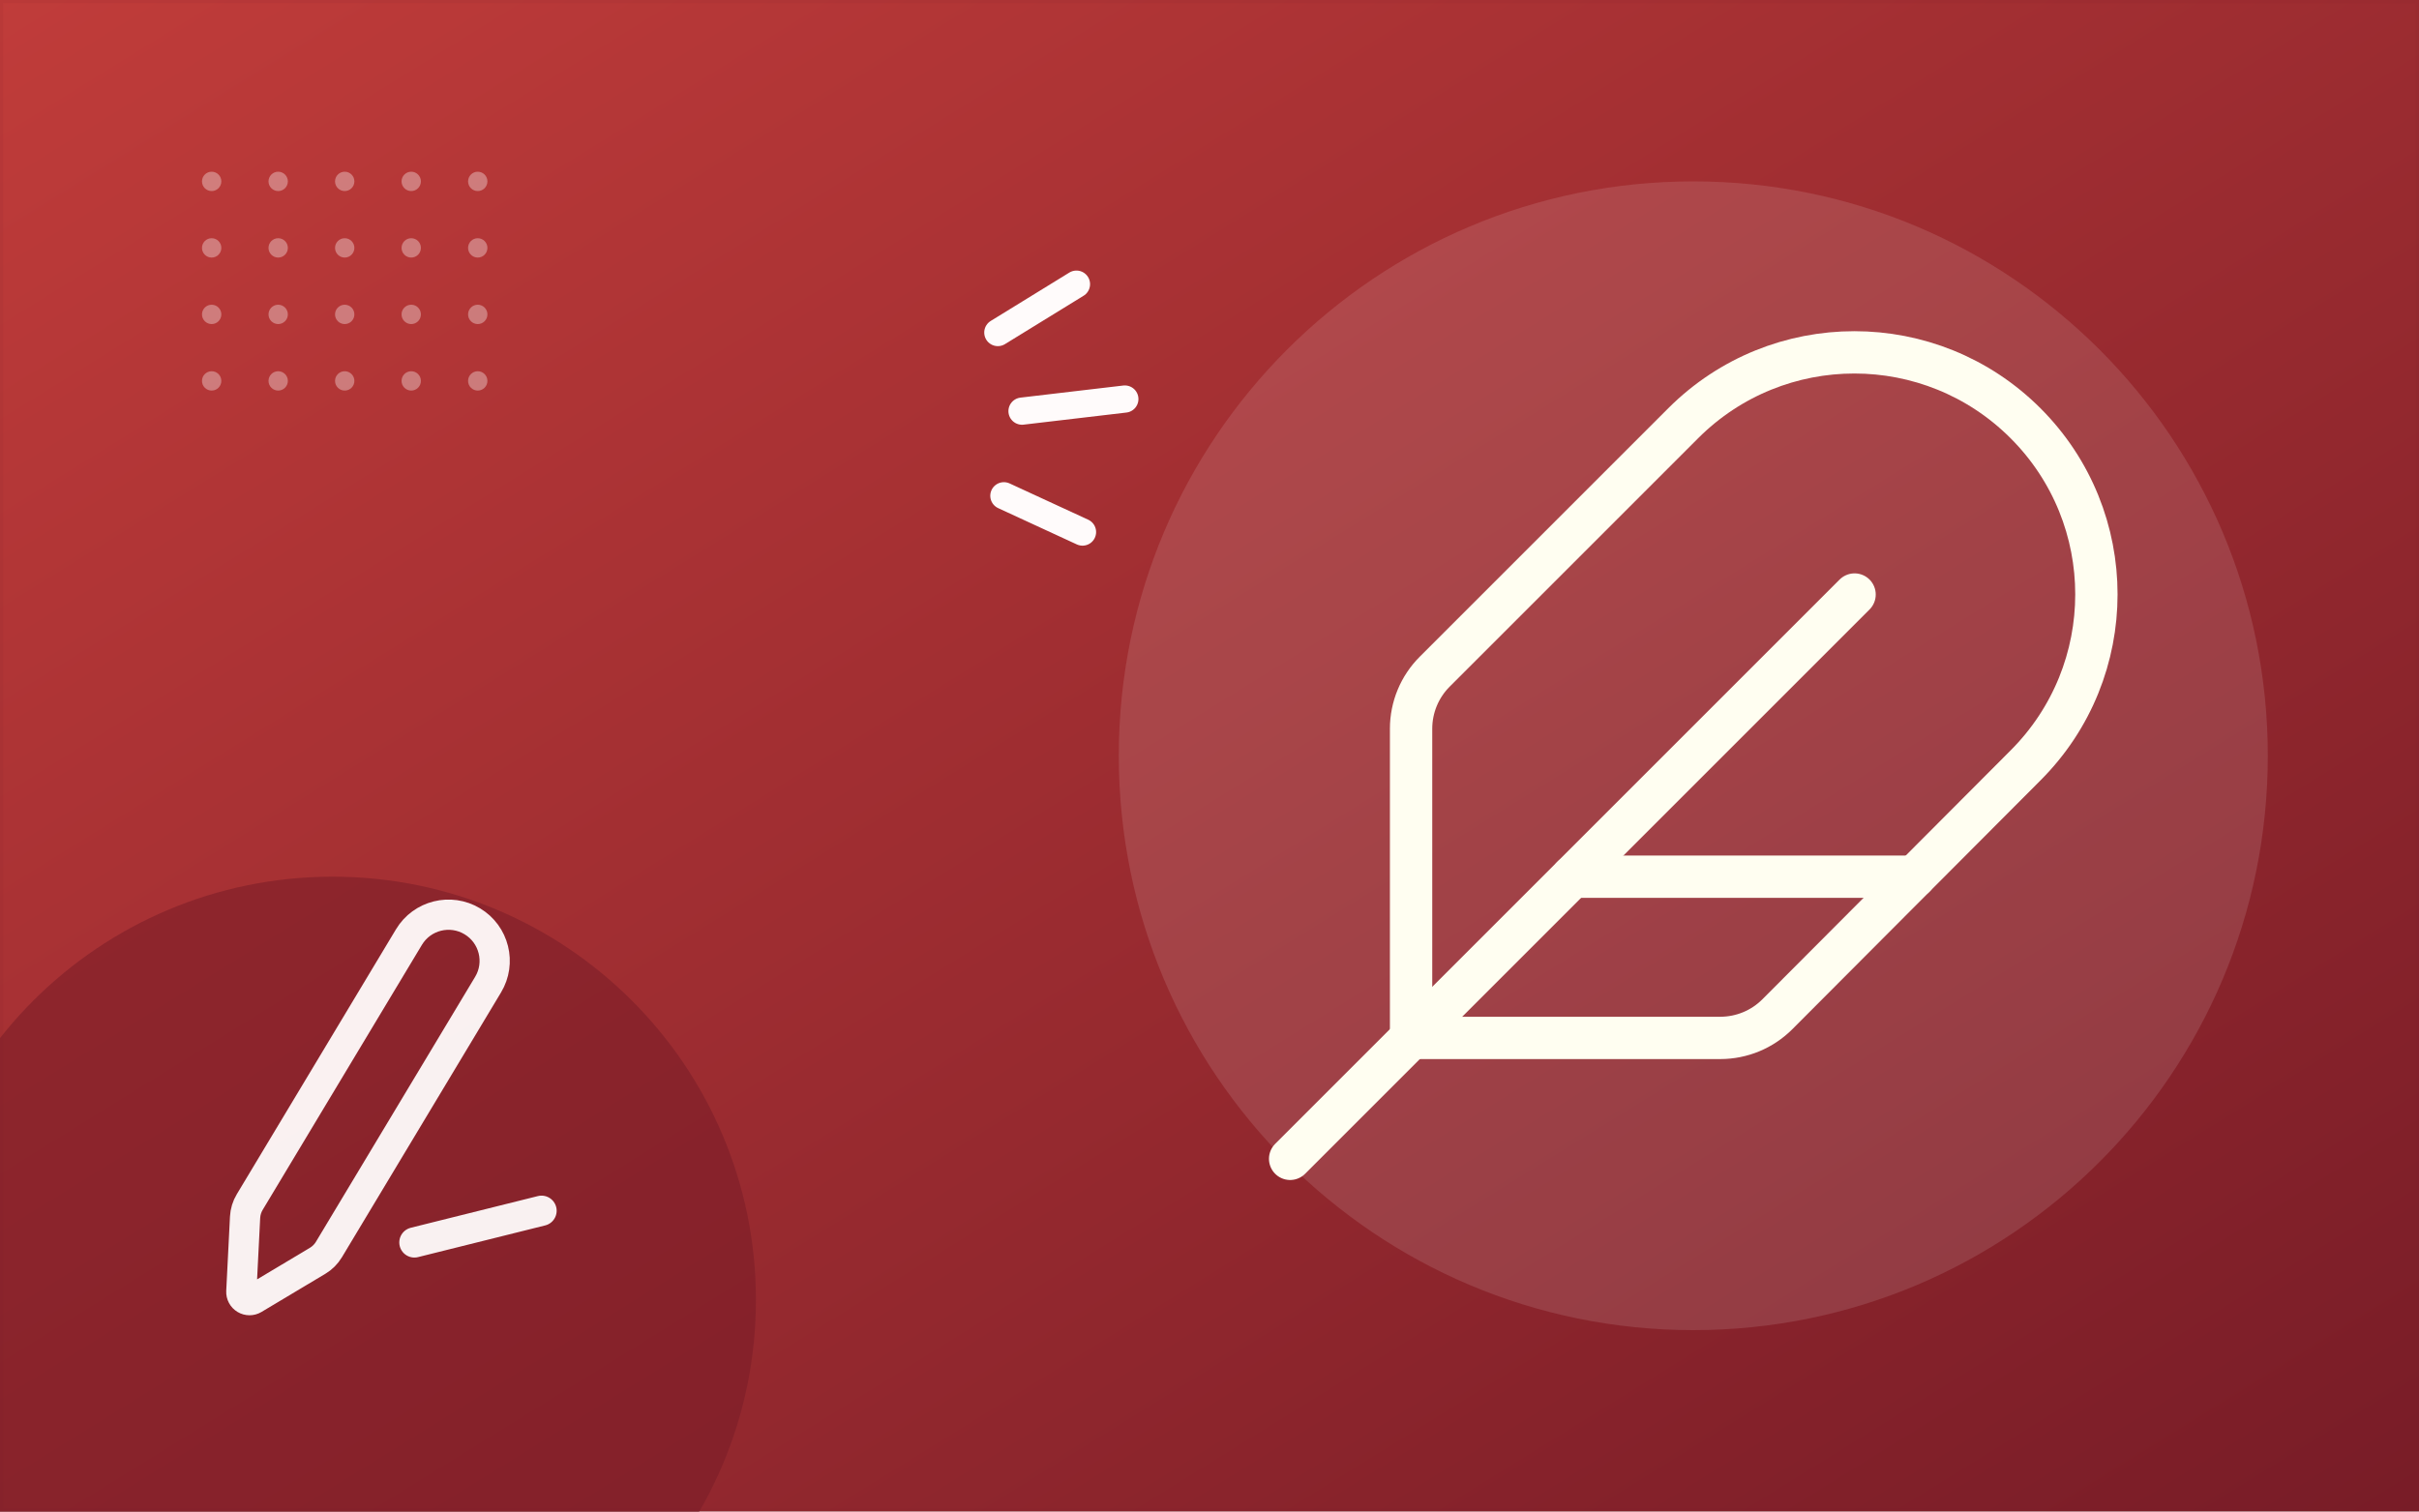
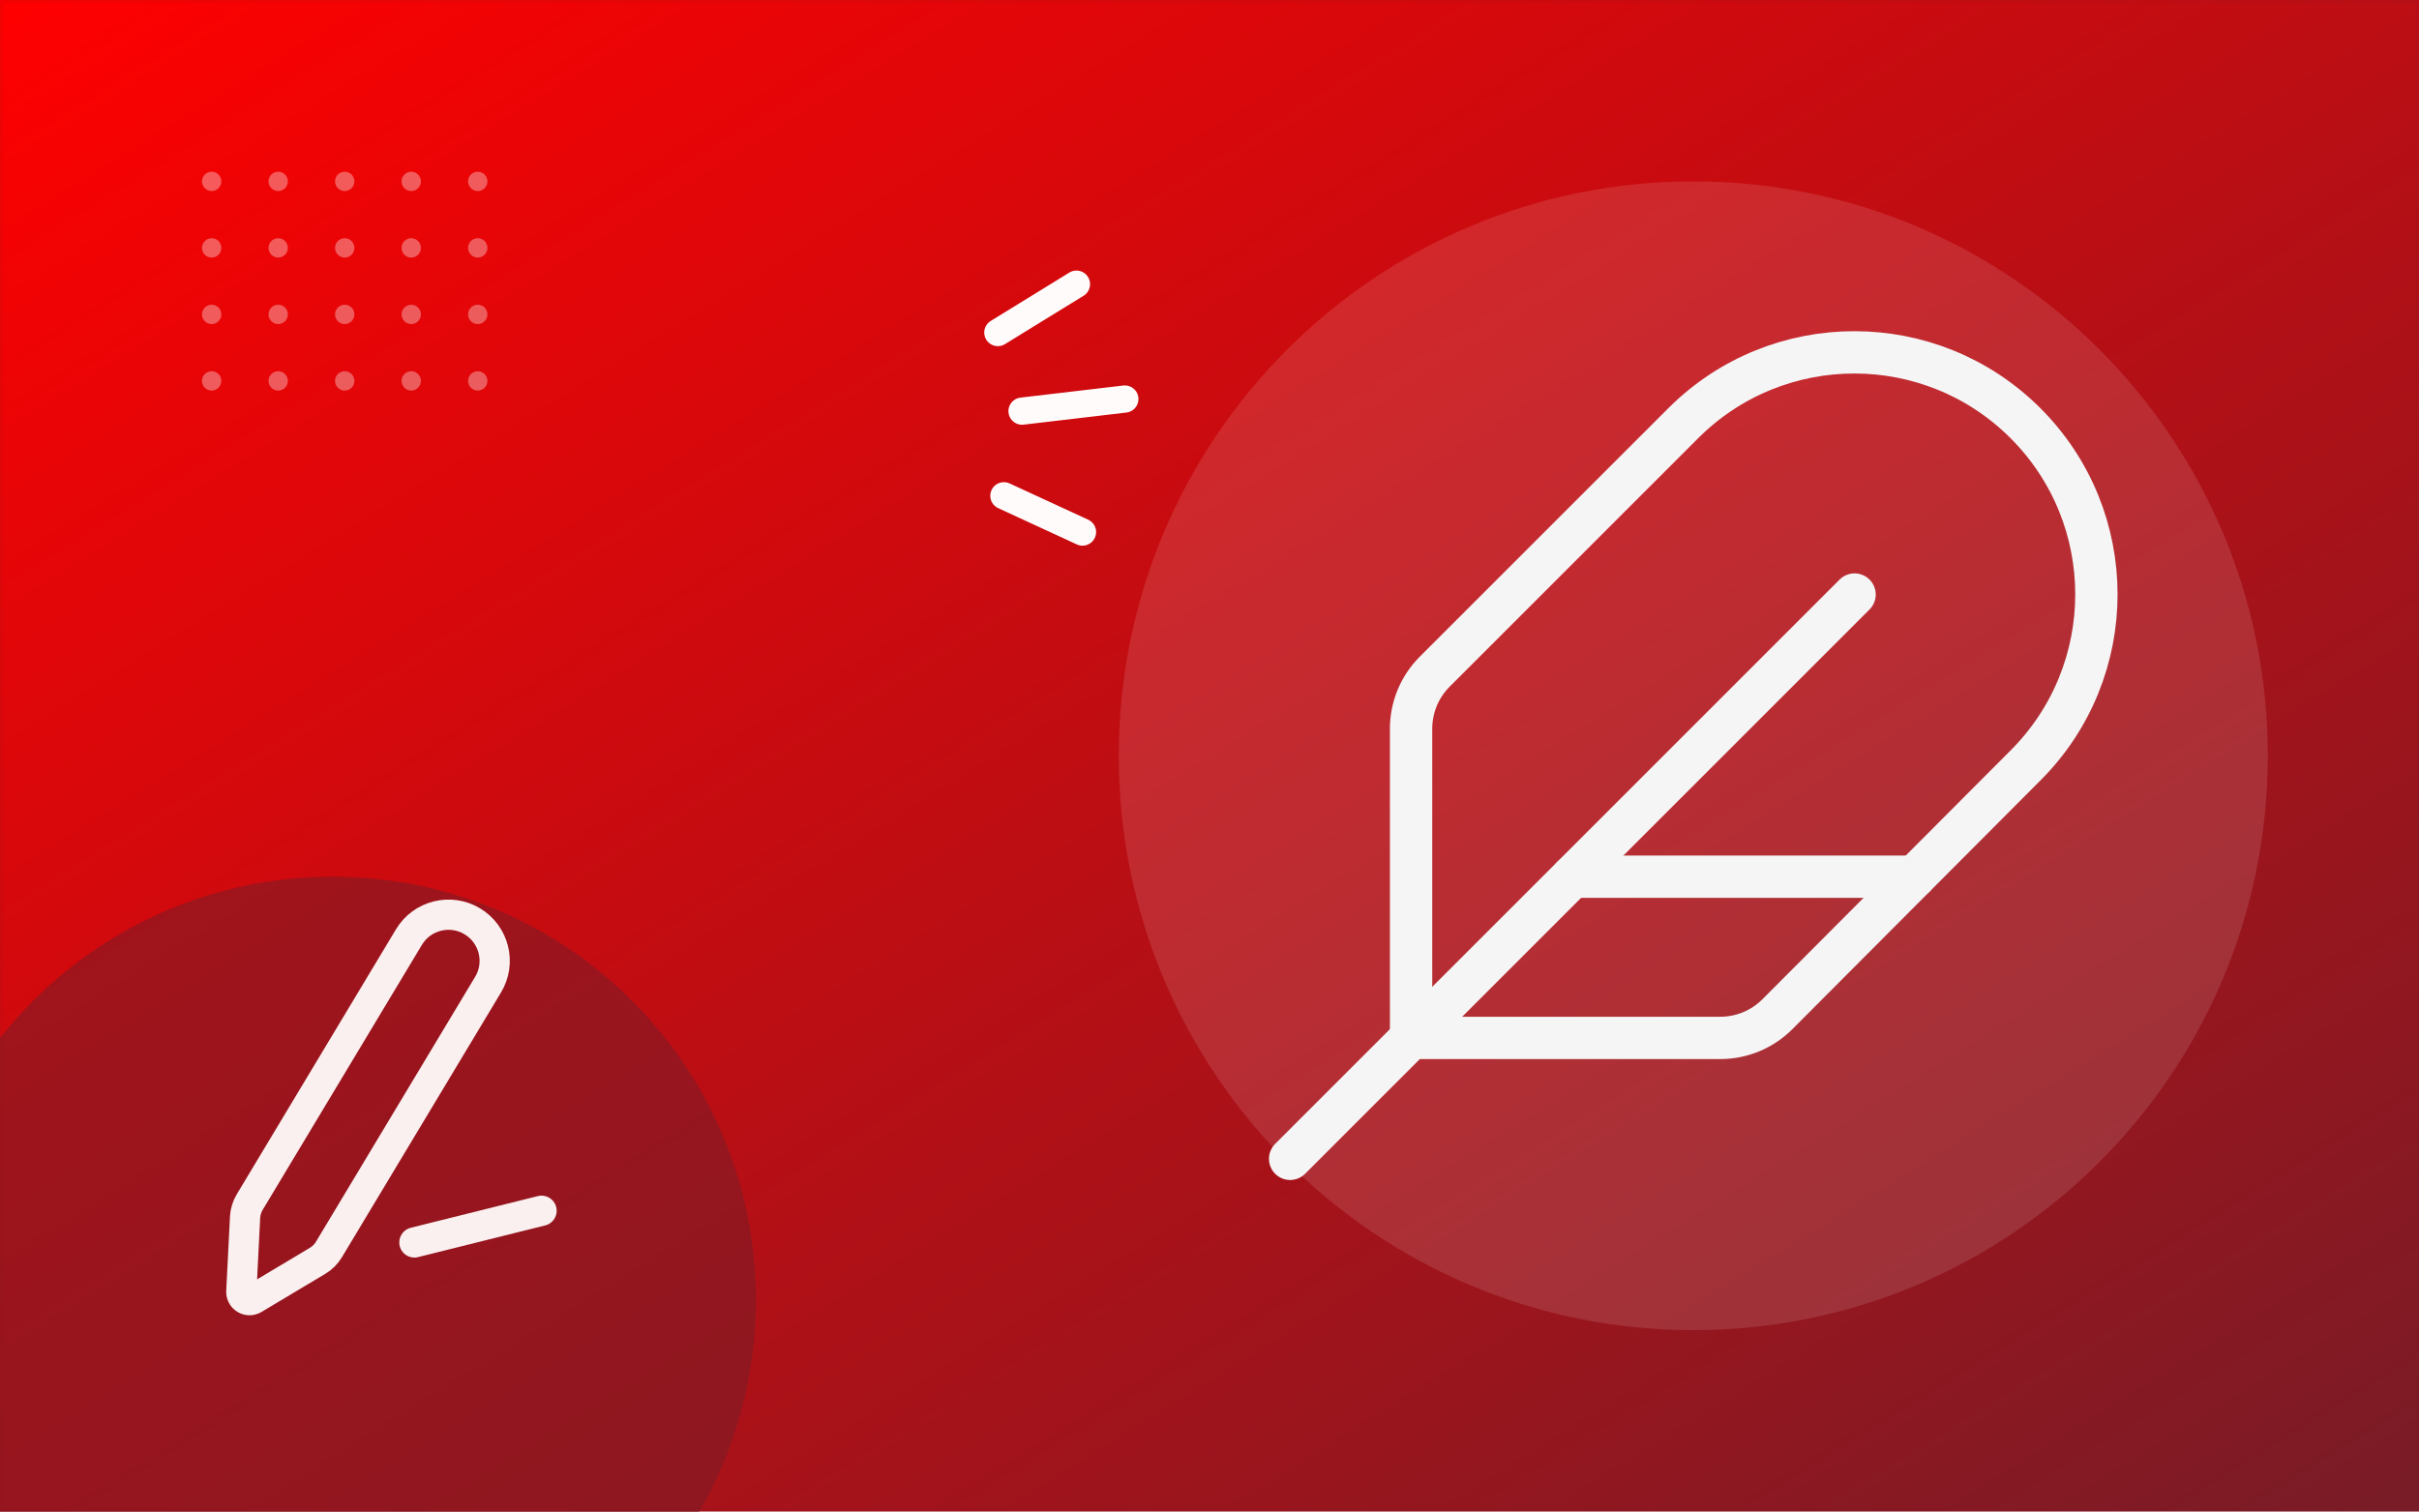
<svg xmlns="http://www.w3.org/2000/svg" viewBox="0 0 800 500" role="img" aria-label="Illustration ecriture">
  <defs>
    <linearGradient id="g" x1="0" y1="0" x2="1" y2="1">
-       <stop offset="0" stop-color="#C03C3A" />
+       <stop offset="0" stop-color="#FF0000" />
      <stop offset="1" stop-color="#781C27" />
    </linearGradient>
  </defs>
  <rect width="800" height="500" fill="url(#g)" />
  <circle cx="560" cy="250" r="190" fill="#FFFBFB" opacity=".12" />
  <circle cx="110" cy="430" r="140" fill="#781C27" opacity=".55" />
  <g fill="#FFFBFB" opacity="0.35">
    <circle cx="70" cy="60" r="3.2" />
    <circle cx="70" cy="82" r="3.2" />
    <circle cx="70" cy="104" r="3.2" />
    <circle cx="70" cy="126" r="3.2" />
    <circle cx="92" cy="60" r="3.2" />
    <circle cx="92" cy="82" r="3.2" />
    <circle cx="92" cy="104" r="3.2" />
    <circle cx="92" cy="126" r="3.2" />
    <circle cx="114" cy="60" r="3.2" />
    <circle cx="114" cy="82" r="3.2" />
    <circle cx="114" cy="104" r="3.2" />
    <circle cx="114" cy="126" r="3.2" />
    <circle cx="136" cy="60" r="3.2" />
    <circle cx="136" cy="82" r="3.2" />
    <circle cx="136" cy="104" r="3.2" />
    <circle cx="136" cy="126" r="3.2" />
    <circle cx="158" cy="60" r="3.2" />
    <circle cx="158" cy="82" r="3.2" />
    <circle cx="158" cy="104" r="3.2" />
    <circle cx="158" cy="126" r="3.2" />
  </g>
-   <g transform="translate(400 90) rotate(0 160 160) scale(13.33333)" fill="none" stroke="#FFFEF1" stroke-width="1.05" stroke-linecap="round" stroke-linejoin="round" opacity="1">
+   <g transform="translate(400 90) rotate(0 160 160) scale(13.33333)" fill="none" stroke="#F5F5F5" stroke-width="1.05" stroke-linecap="round" stroke-linejoin="round" opacity="1">
    <path d="M14.086 18.412A2 2 0 0112.67 19H5v-7.672a2 2 0 01.586-1.414L11.75 3.75a6 6 0 118.49 8.49z" />
    <path d="M16 8 2 22" />
    <path d="M17.488 15H9" />
  </g>
  <g transform="translate(55 300) rotate(-14 65 65) scale(5.416667)" fill="none" stroke="#FFFBFB" stroke-width="1.846" stroke-linecap="round" stroke-linejoin="round" opacity="0.95">
    <path d="M13 21h8" />
    <path d="M21.174 6.812a1 1 0 0 0-3.986-3.987L3.842 16.174a2 2 0 0 0-.5.83l-1.321 4.352a.5.5 0 0 0 .623.622l4.353-1.32a2 2 0 0 0 .83-.497z" />
  </g>
  <g stroke="#FFFBFB" stroke-width="9" stroke-linecap="round">
    <path d="M330 110l26-16" />
    <path d="M338 136l34-4" />
    <path d="M332 164l26 12" />
  </g>
  <rect x="0" y="0" width="800" height="500" fill="none" stroke="#781C27" stroke-opacity=".08" stroke-width="2" />
</svg>
